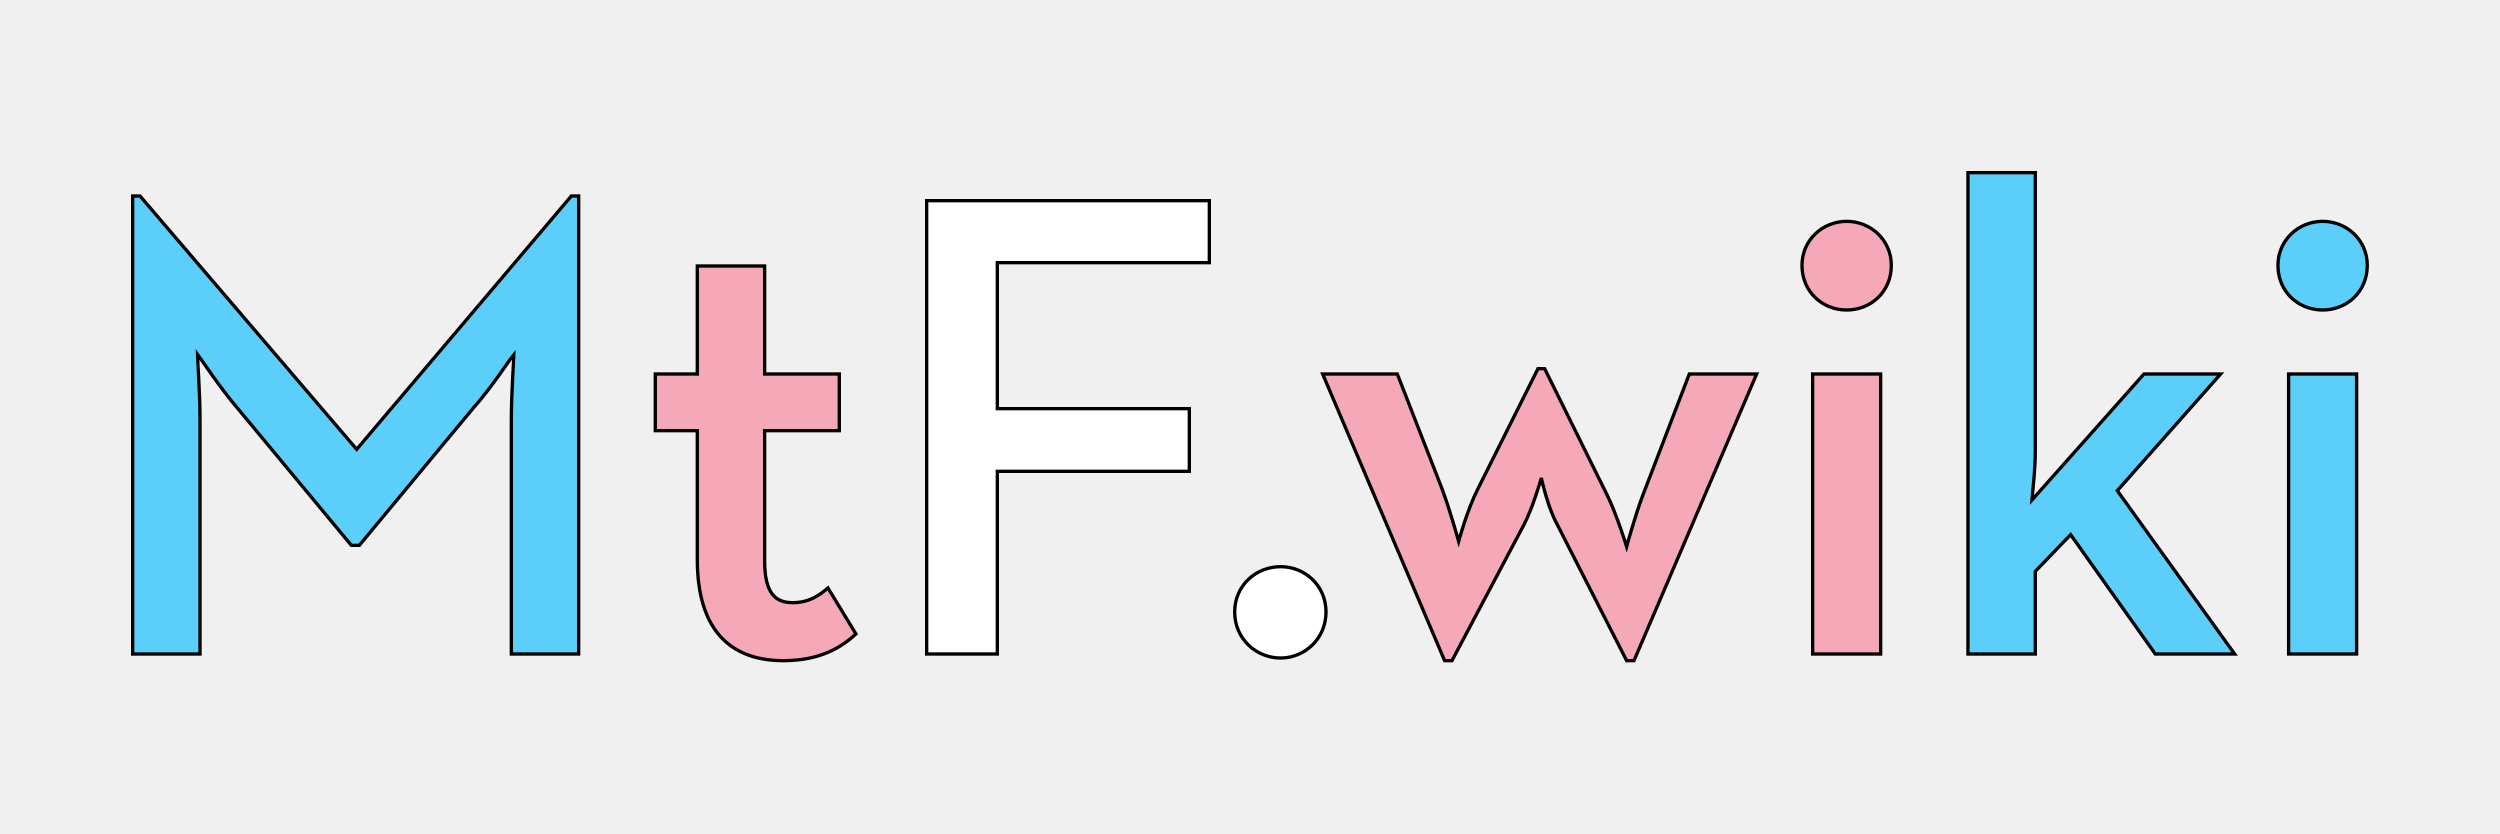
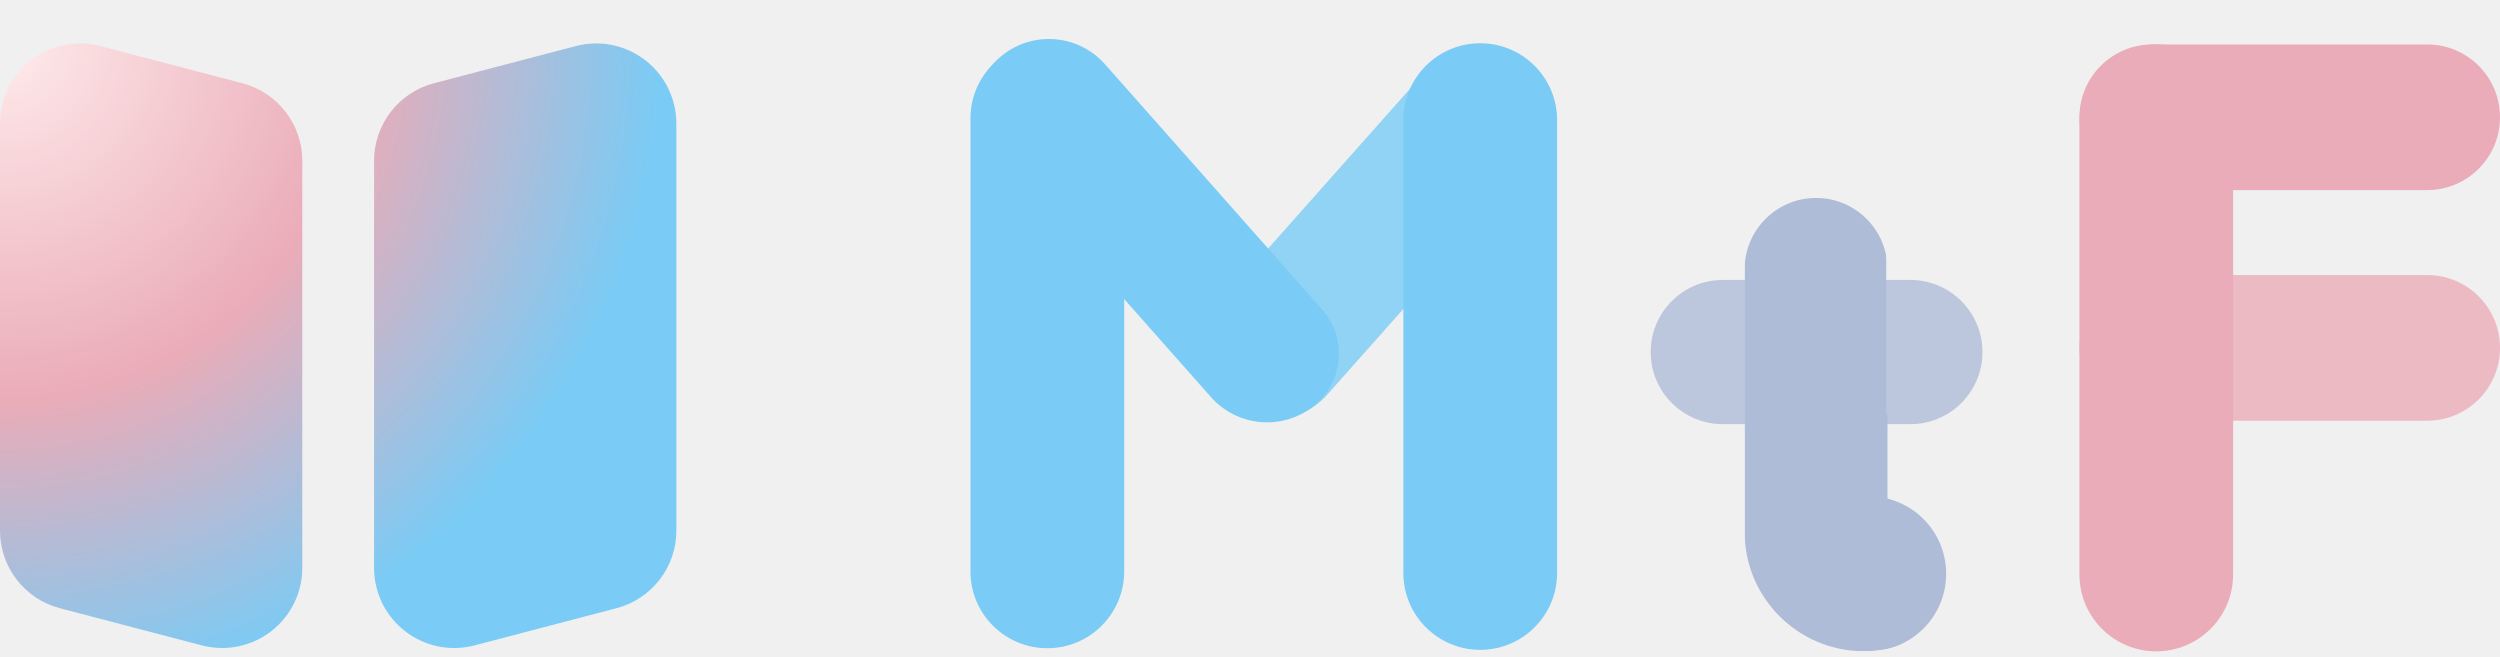
- <svg xmlns="http://www.w3.org/2000/svg" height="500" viewBox="0 0 396.88 132.29" width="1500">
-   <g stroke="#000" stroke-width=".529">
-     <path d="m21.062 103.82h10.689v-37.359c0-3.916-.423-10.054-.423-10.266.318.423 3.704 5.503 6.35 8.572l18.097 21.802h1.27l18.097-21.802c2.857-3.175 6.244-8.361 6.456-8.572 0 .212-.423 6.35-.423 10.266v37.359h10.689v-72.707h-1.164l-34.078 40.217-34.396-40.217h-1.164z" fill="#5bcefa" />
-     <path d="m124.35 104.88c6.032 0 9.313-2.223 11.536-4.233l-4.445-7.303c-1.164.953-2.752 2.328-5.609 2.328-2.752 0-4.445-1.482-4.445-6.668v-20.637h11.853v-8.996h-11.853v-17.145h-10.689v17.145h-6.668v8.996h6.668v20.426c0 11.853 5.821 16.087 13.652 16.087z" fill="#f5a9b8" />
-     <path d="m147.11 103.82h11.218v-28.998h30.48v-9.948h-30.48v-23.177h33.655v-9.842h-44.873z" fill="#fff" />
-     <path d="m203.31 104.46c3.81 0 7.197-3.069 7.197-7.303s-3.387-7.197-7.197-7.197c-3.916 0-7.303 2.963-7.303 7.197s3.387 7.303 7.303 7.303z" fill="#fff" />
-     <path d="m229.34 104.88h1.164l11.43-21.59c1.376-2.646 2.646-6.985 2.752-7.408.106.423 1.058 4.763 2.54 7.408l11.007 21.59h1.164l19.473-45.508h-10.689l-7.303 19.05c-1.27 3.281-2.646 8.361-2.646 8.361s-1.587-5.186-3.175-8.361l-9.842-19.897h-1.058l-9.525 19.05c-1.693 3.281-3.069 8.361-3.069 8.361s-1.376-4.974-2.646-8.361l-7.091-18.203h-11.853z" fill="#f5a9b8" />
-     <path d="m293.16 49.213c3.81 0 7.091-2.857 7.091-7.091 0-4.022-3.281-6.985-7.091-6.985s-7.091 2.963-7.091 6.985c0 4.233 3.281 7.091 7.091 7.091zm-5.397 54.61h10.795v-44.45h-10.795z" fill="#f5a9b8" />
-     <g fill="#5bcefa">
-       <path d="m323.11 90.699 5.609-5.821 13.441 18.944h12.594l-18.627-25.929 16.404-18.521h-12.171l-17.78 20.002c.212-2.328.529-5.08.529-7.832v-44.132h-10.689v76.411h10.689z" />
-       <path d="m368.72 49.213c3.81 0 7.091-2.857 7.091-7.091 0-4.022-3.281-6.985-7.091-6.985s-7.091 2.963-7.091 6.985c0 4.233 3.281 7.091 7.091 7.091zm-5.397 54.61h10.795v-44.45h-10.795z" />
+ <svg xmlns="http://www.w3.org/2000/svg" xmlns:xlink="http://www.w3.org/1999/xlink" width="499px" height="131px" viewBox="0 0 499 131" version="1.1">
+   <defs>
+     <radialGradient cx="-5.37764278e-15%" cy="-4.33075445e-15%" fx="-5.37764278e-15%" fy="-4.33075445e-15%" r="109.183%" gradientTransform="translate(-0,-0),scale(0.893901,1),rotate(43.71646),translate(0,0)" id="radialGradient-1">
+       <stop stop-color="#FFFFFF" offset="0%" />
+       <stop stop-color="#FFEBEB" offset="0%" />
+       <stop stop-color="#EAACB8" offset="54.19%" />
+       <stop stop-color="#7ACBF5" offset="100%" />
+     </radialGradient>
+     <path d="M91.209,-4.95899482e-15 L91.209,28.265 L47.209,28.265 C45.129,39.3 35.444,47.647 23.811,47.647 C10.661,47.647 0,36.981 0,23.823 C0,10.666 10.661,-6.73535166e-15 23.811,-6.73535166e-15 C23.946,-6.73535166e-15 24.081,0.001 24.215,0.003 L91.209,-4.95899482e-15 Z" id="path-2" />
+   </defs>
+   <g id="MtF-Wiki-new-Logo" stroke="none" stroke-width="1" fill="none" fill-rule="evenodd">
+     <g id="MtF-Wiki---横版" transform="translate(-64, -36)">
+       <g id="编组-2" transform="translate(64, 36)">
+         <g id="编组-8" transform="translate(0, 8.668969)" fill="url(#radialGradient-1)">
+           <path d="M86.61,7.949 L114.945,0.526 C123.493,-1.713 132.238,3.401 134.478,11.949 C134.824,13.273 135,14.636 135,16.004 L135,97.25 C135,104.525 130.092,110.884 123.055,112.728 L94.719,120.15 C86.171,122.39 77.426,117.275 75.187,108.727 C74.84,107.404 74.665,106.041 74.665,104.673 L74.665,23.427 C74.665,16.152 79.573,9.793 86.61,7.949 Z M20.055,0.526 L48.39,7.949 C55.427,9.793 60.335,16.152 60.335,23.427 L60.335,104.673 C60.335,113.509 53.172,120.673 44.335,120.673 C42.967,120.673 41.604,120.497 40.281,120.15 L11.945,112.728 C4.908,110.884 -8.85430612e-16,104.525 0,97.25 L0,16.004 C2.47054768e-15,7.167 7.163,0.004 16,0.004 C17.368,0.004 18.731,0.179 20.055,0.526 Z" id="形状结合" />
+         </g>
+         <g id="编组-6" transform="translate(189.0195, 0)">
+           <g id="编组-4" transform="translate(62.49215, 64.85365) scale(-1, -1) rotate(90) translate(-62.49215, -64.85365) translate(-2.361502, 2.361502)" fill="#7ACBF5">
+             <path d="M80.814,40.68 C88.736,40.909 95.103,47.28 95.326,55.202 L97.007,114.972 C97.214,122.336 91.412,128.473 84.049,128.68 C83.796,128.687 83.542,128.687 83.289,128.679 C75.367,128.451 69.001,122.08 68.778,114.157 L67.097,54.387 C66.89,47.024 72.691,40.887 80.055,40.68 C80.308,40.673 80.561,40.673 80.814,40.68 Z" id="矩形" fill-opacity="0.8" transform="translate(82.0517, 84.67975) scale(-1, 1) rotate(50) translate(-82.0517, -84.67975) " />
+             <rect id="矩形" x="-2.13162821e-14" y="91.091" width="121.074" height="30.688" rx="15.344" />
+             <path d="M60.86,-40.511 C69.334,-40.511 76.204,-33.642 76.204,-25.167 L76.204,65.219 C76.204,73.693 69.334,80.563 60.86,80.563 C52.386,80.563 45.516,73.693 45.516,65.219 L45.516,-25.167 C45.516,-33.642 52.386,-40.511 60.86,-40.511 Z" id="矩形" transform="translate(60.8598, 20.02567) rotate(90) translate(-60.8598, -20.02567) " />
+             <path d="M82.428,-4.674 C90.35,-4.431 96.706,1.952 96.916,9.875 L98.645,75.217 C98.84,82.581 93.029,88.708 85.666,88.902 C85.412,88.909 85.158,88.909 84.904,88.901 C76.982,88.658 70.626,82.275 70.416,74.352 L68.687,9.009 C68.492,1.646 74.303,-4.481 81.666,-4.676 C81.92,-4.682 82.174,-4.682 82.428,-4.674 Z" id="矩形" transform="translate(83.66602, 42.11338) rotate(50) translate(-83.66602, -42.11338) " />
+           </g>
+           <g id="编组-4" transform="translate(268.0084, 69.43922) scale(-1, -1) translate(-268.0084, -69.43922) translate(226.0362, 8.871163)" fill="#EAACB8">
+             <rect id="矩形" x="0" y="92.063" width="83.944" height="29.073" rx="14.536" />
+             <rect id="矩形" fill-opacity="0.8" x="0" y="46.032" width="83.944" height="29.073" rx="14.536" />
+             <path d="M23.376,45.232 L113.84,45.232 C122.31,45.232 129.176,52.098 129.176,60.568 C129.176,69.038 122.31,75.904 113.84,75.904 L23.376,75.904 C14.906,75.904 8.04,69.038 8.04,60.568 C8.04,52.098 14.906,45.232 23.376,45.232 Z" id="矩形" transform="translate(68.60833, 60.56806) rotate(90) translate(-68.60833, -60.56806) " />
+           </g>
+           <g id="编组-4" transform="translate(173.6562, 84.37935) scale(-1, -1) rotate(90) translate(-173.6562, -84.37935) translate(128.0518, 51.18359)">
+             <g id="编组" transform="translate(-0, -0)">
+               <path d="M40.996,18.719 L78.433,18.719 C86.382,18.719 92.825,25.162 92.825,33.111 C92.825,41.059 86.382,47.502 78.433,47.502 L40.996,47.502 C33.047,47.502 26.604,41.059 26.604,33.111 C26.604,25.162 33.047,18.719 40.996,18.719 Z" id="矩形" fill-opacity="0.8" fill="#AFBCD8" transform="translate(59.71451, 33.11054) rotate(90) translate(-59.71451, -33.11054) " />
+               <g id="编组-9" transform="translate(0, 18.74463)">
+                 <g id="编组-10" transform="translate(0, -0)">
+                   <mask id="mask-3" fill="white">
+                     <use xlink:href="#path-2" />
+                   </mask>
+                   <g id="蒙版" />
+                   <g mask="url(#mask-3)" fill="#AFBCD8" id="矩形">
+                     <g transform="translate(0, -0)">
+                       <path d="M45.464,-30.749 C53.34,-30.749 59.725,-24.364 59.725,-16.487 L59.725,45.01 C59.725,52.886 53.34,59.271 45.464,59.271 C37.587,59.271 31.202,52.886 31.202,45.01 L31.202,-16.487 C31.202,-24.364 37.587,-30.749 45.464,-30.749 Z" transform="translate(45.46353, 14.26112) rotate(90) translate(-45.46353, -14.26112) " />
+                       <path d="M15.458,0.299 C23.995,0.299 30.915,7.22 30.915,15.757 L30.915,24.773 C30.915,33.31 23.995,40.23 15.458,40.23 C6.921,40.23 1.0454901e-15,33.31 0,24.773 L0,15.757 C-1.0454901e-15,7.22 6.921,0.299 15.458,0.299 Z" />
+                     </g>
+                   </g>
+                 </g>
+               </g>
+             </g>
+           </g>
+         </g>
+       </g>
    </g>
  </g>
</svg>
